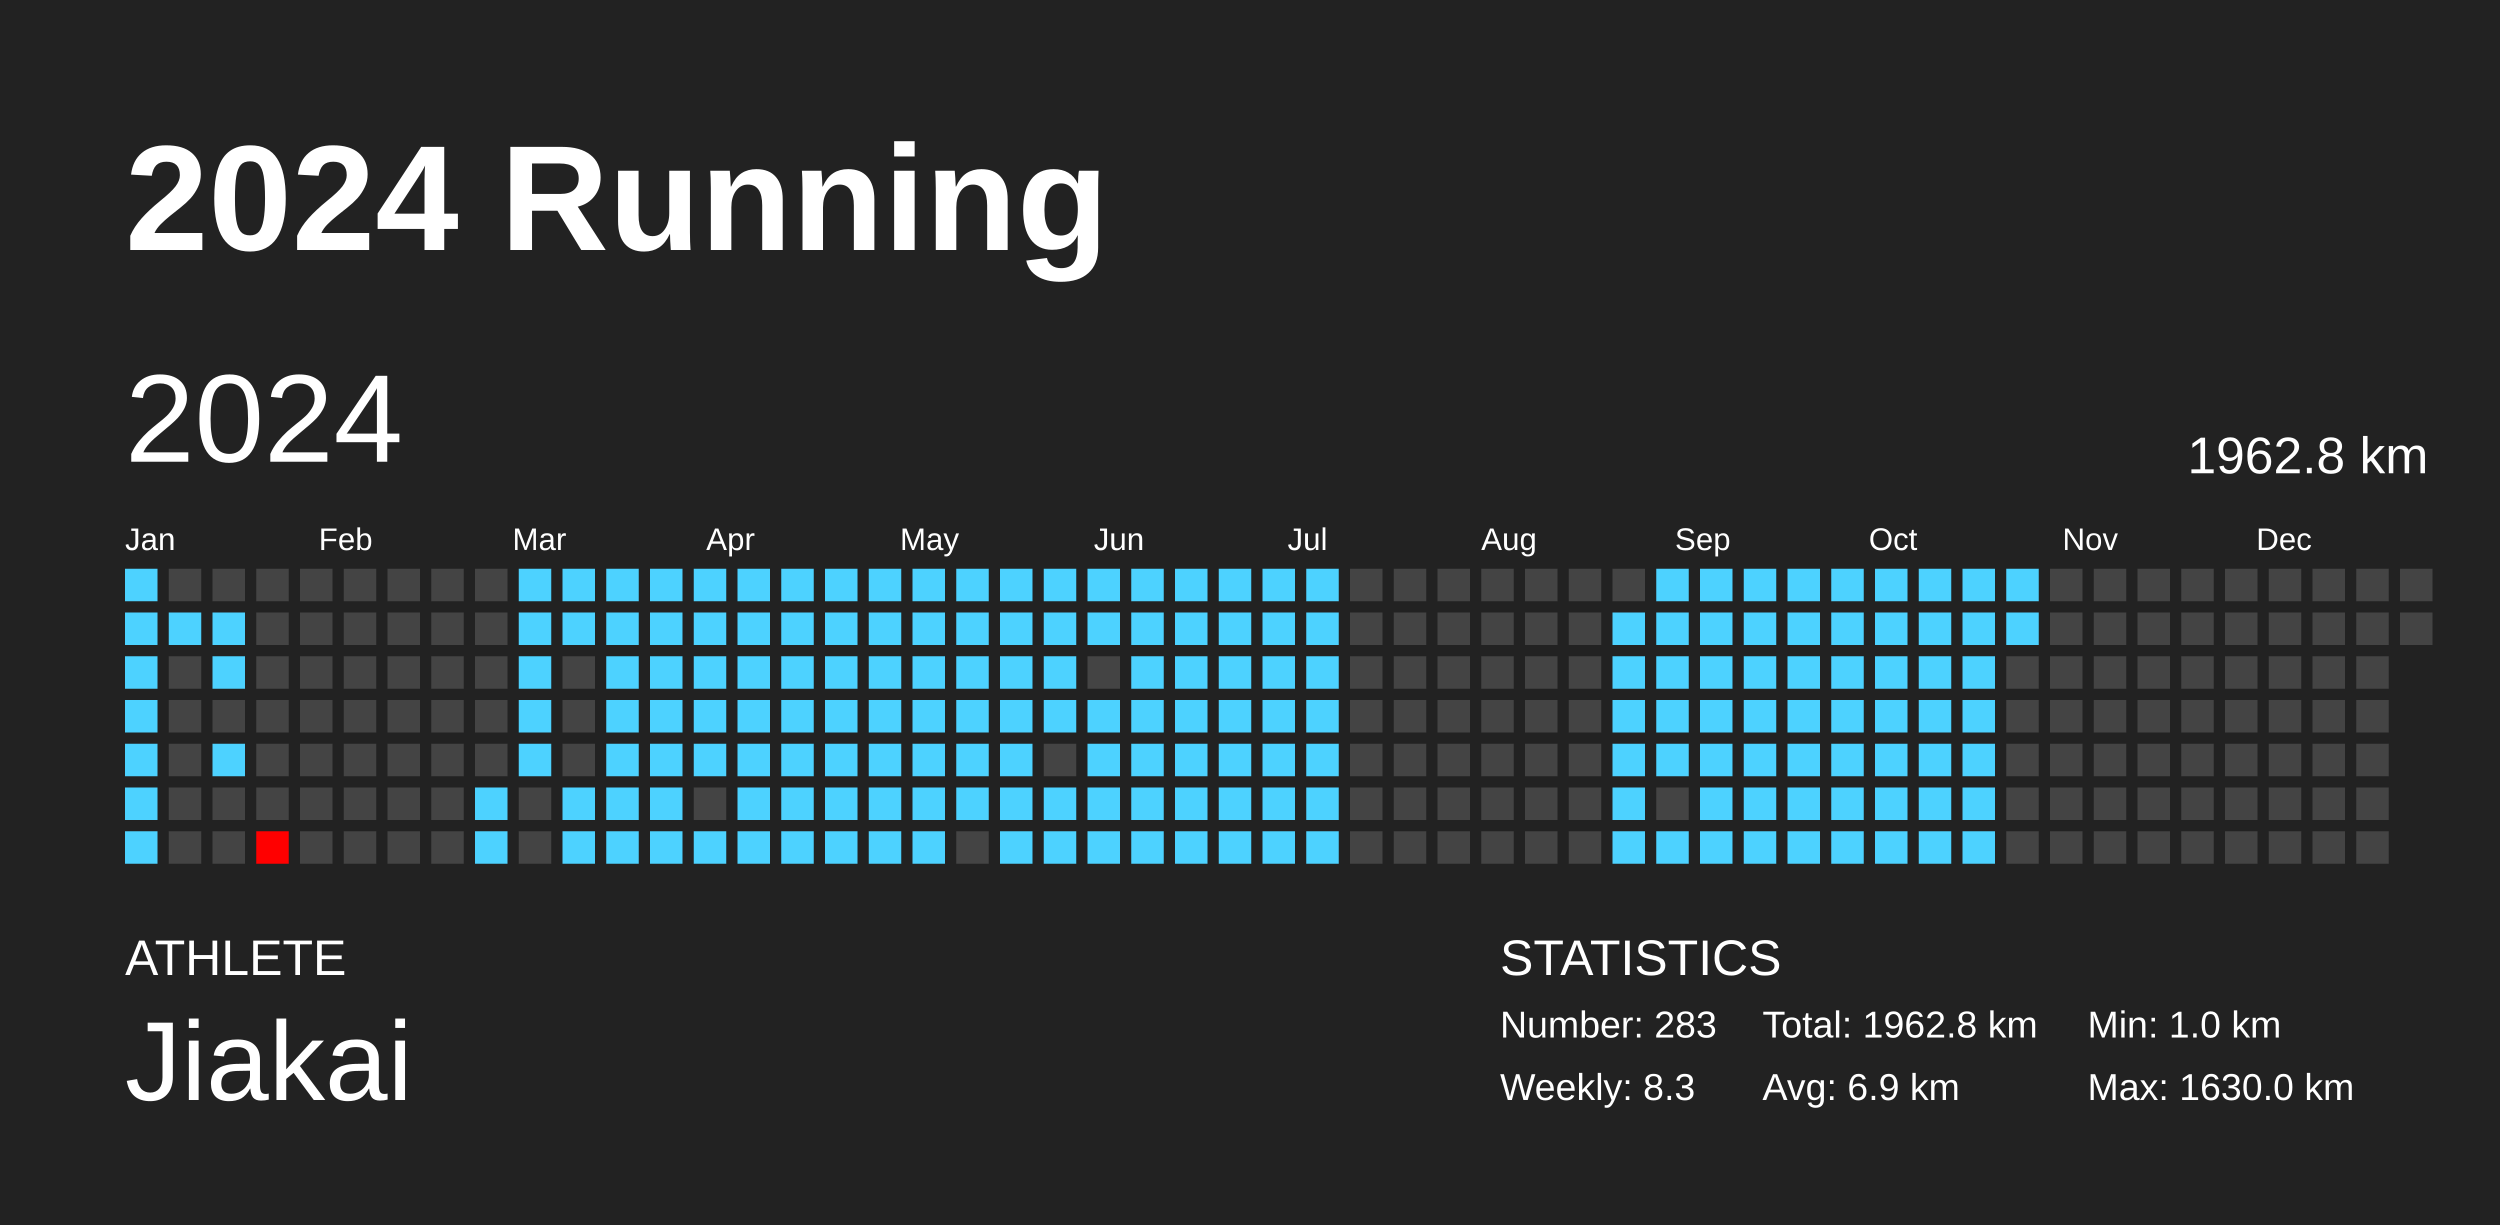
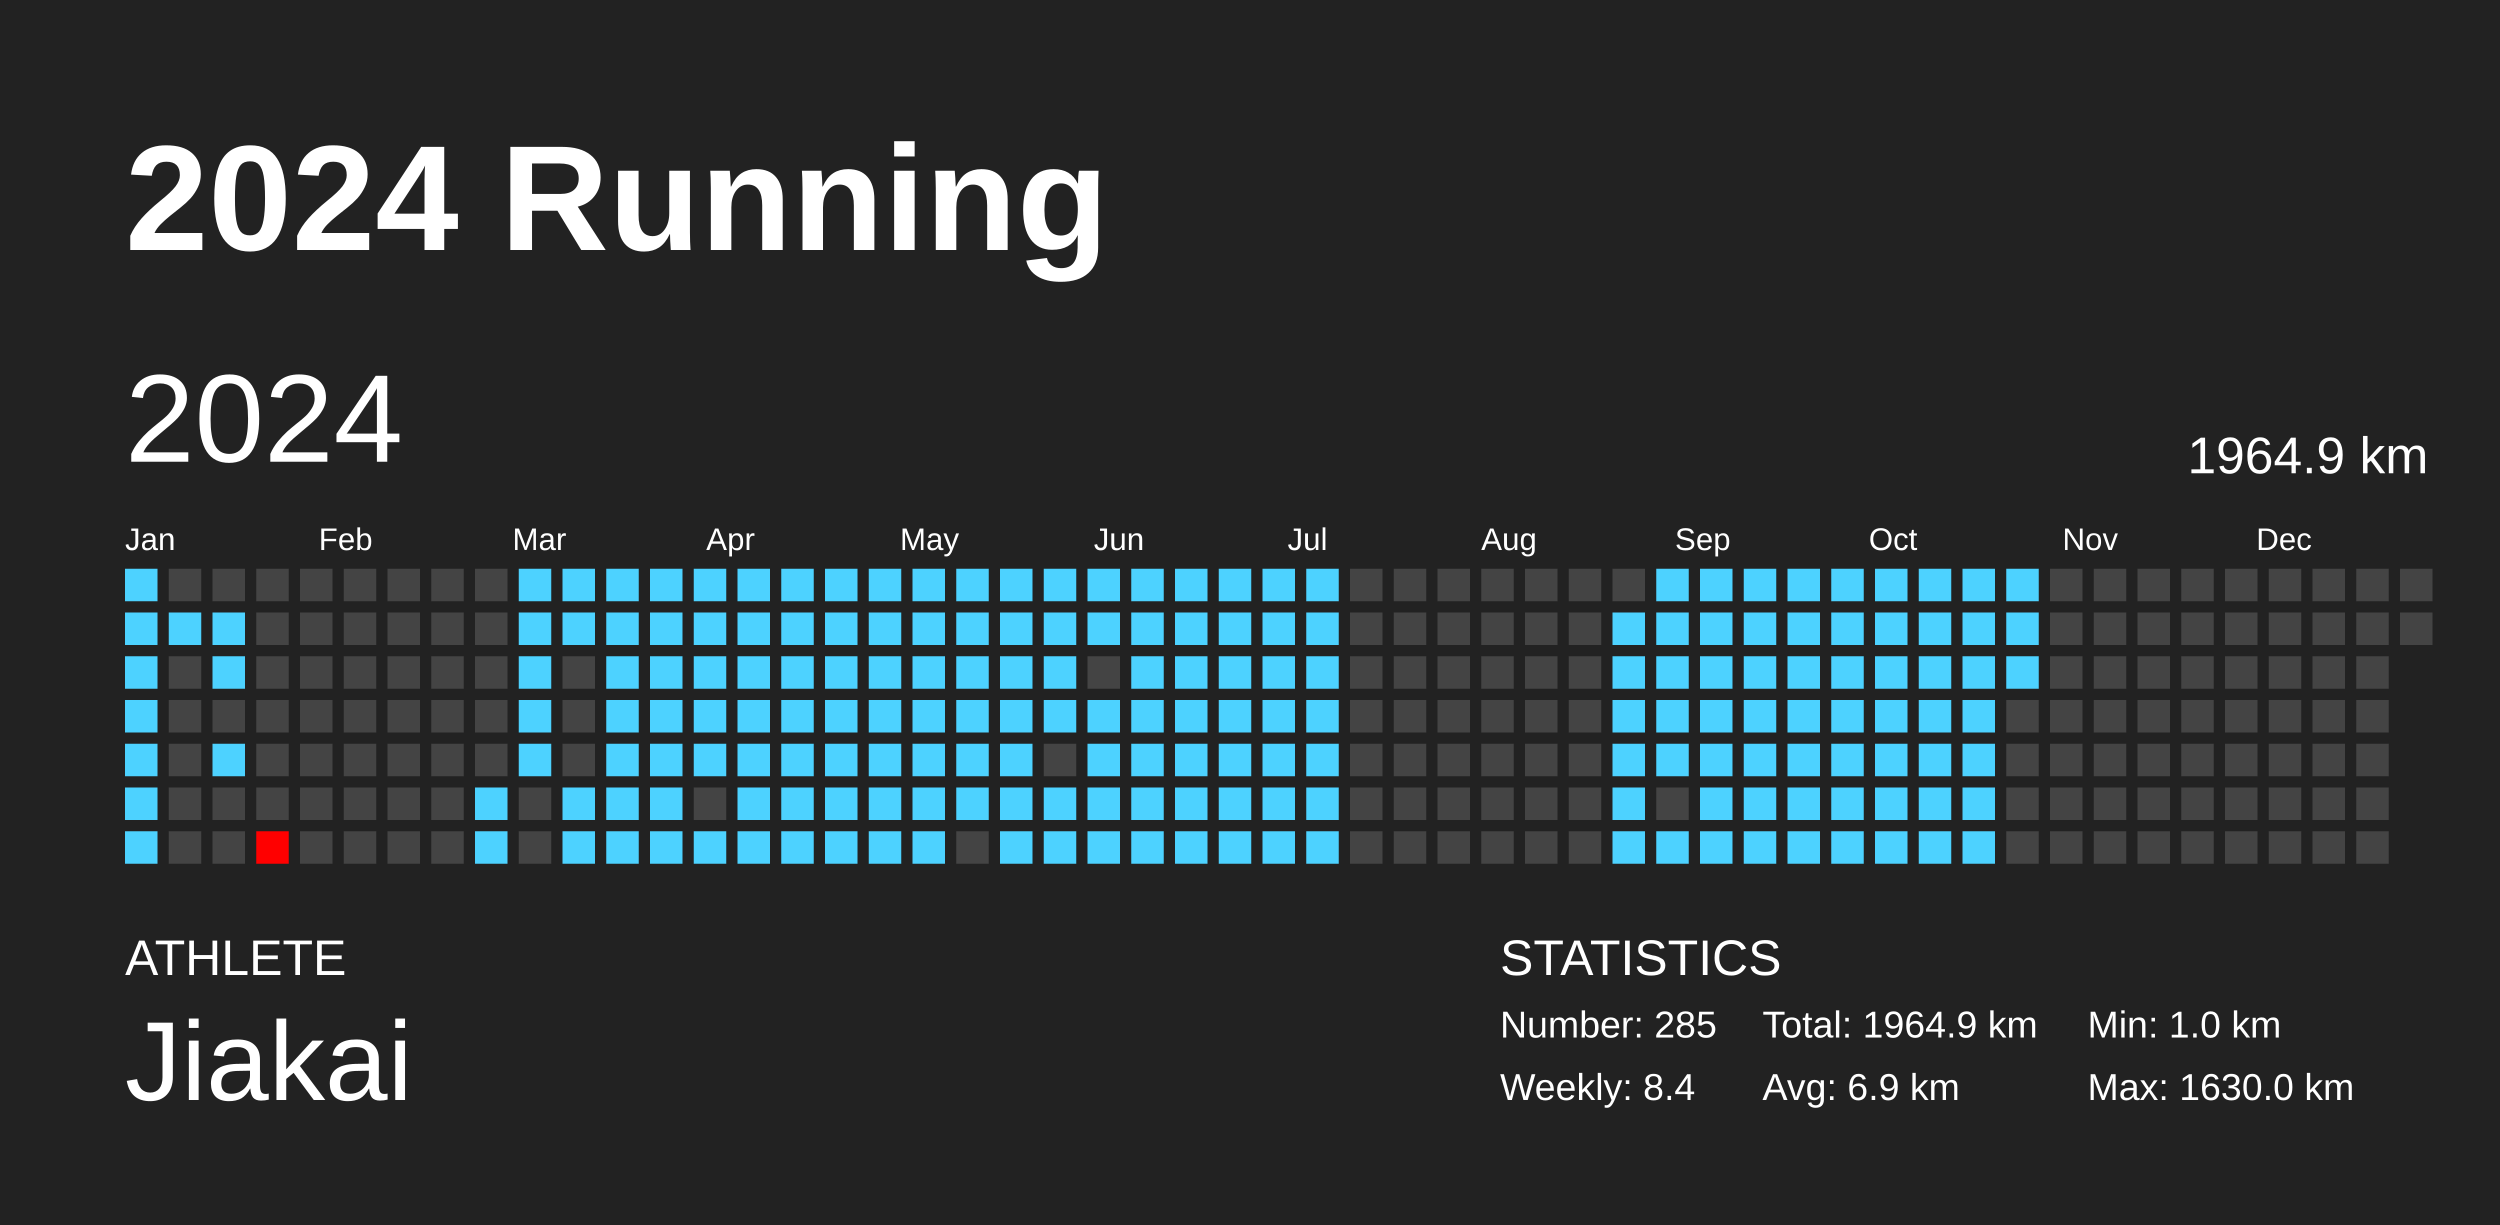
<svg xmlns="http://www.w3.org/2000/svg" baseProfile="full" height="98mm" version="1.1" viewBox="0,0,200,98" width="200mm">
  <defs />
  <rect fill="#222222" height="98" width="200" x="0" y="0" />
  <text fill="#FFFFFF" style="font-size:12px; font-family:Arial; font-weight:bold;" x="10" y="20">2024 Running</text>
  <text fill="#FFFFFF" style="font-size:4px; font-family:Arial" x="10" y="78">ATHLETE</text>
  <text fill="#FFFFFF" style="font-size:9px; font-family:Arial" x="10" y="88">Jiakai</text>
  <text fill="#FFFFFF" style="font-size:4px; font-family:Arial" x="120" y="78">STATISTICS</text>
-   <text fill="#FFFFFF" style="font-size:3px; font-family:Arial" x="120" y="83">Number: 283</text>
-   <text fill="#FFFFFF" style="font-size:3px; font-family:Arial" x="120" y="88">Weekly: 8.3</text>
-   <text fill="#FFFFFF" style="font-size:3px; font-family:Arial" x="141" y="83">Total: 1962.8 km</text>
+   <text fill="#FFFFFF" style="font-size:3px; font-family:Arial" x="120" y="83">Number: 285</text>
+   <text fill="#FFFFFF" style="font-size:3px; font-family:Arial" x="120" y="88">Weekly: 8.4</text>
+   <text fill="#FFFFFF" style="font-size:3px; font-family:Arial" x="141" y="83">Total: 1964.9 km</text>
  <text fill="#FFFFFF" style="font-size:3px; font-family:Arial" x="141" y="88">Avg: 6.9 km</text>
  <text fill="#FFFFFF" style="font-size:3px; font-family:Arial" x="167" y="83">Min: 1.0 km</text>
  <text fill="#FFFFFF" style="font-size:3px; font-family:Arial" x="167" y="88">Max: 1630.0 km</text>
  <text dominant-baseline="hanging" fill="#FFFFFF" style="font-size:10.0px; font-family:Arial;" x="10" y="30">2024</text>
-   <text dominant-baseline="hanging" fill="#FFFFFF" style="font-size:4.125px; font-family:Arial;" x="175" y="35">1962.8 km</text>
+   <text dominant-baseline="hanging" fill="#FFFFFF" style="font-size:4.125px; font-family:Arial;" x="175" y="35">1964.9 km</text>
  <text fill="#FFFFFF" style="font-size:2.5px; font-family:Arial" x="10.0" y="44">Jan</text>
  <text fill="#FFFFFF" style="font-size:2.5px; font-family:Arial" x="25.5" y="44">Feb</text>
  <text fill="#FFFFFF" style="font-size:2.5px; font-family:Arial" x="41.0" y="44">Mar</text>
  <text fill="#FFFFFF" style="font-size:2.5px; font-family:Arial" x="56.5" y="44">Apr</text>
  <text fill="#FFFFFF" style="font-size:2.5px; font-family:Arial" x="72.0" y="44">May</text>
  <text fill="#FFFFFF" style="font-size:2.5px; font-family:Arial" x="87.5" y="44">Jun</text>
  <text fill="#FFFFFF" style="font-size:2.5px; font-family:Arial" x="103.0" y="44">Jul</text>
  <text fill="#FFFFFF" style="font-size:2.5px; font-family:Arial" x="118.5" y="44">Aug</text>
  <text fill="#FFFFFF" style="font-size:2.5px; font-family:Arial" x="134.0" y="44">Sep</text>
  <text fill="#FFFFFF" style="font-size:2.5px; font-family:Arial" x="149.5" y="44">Oct</text>
  <text fill="#FFFFFF" style="font-size:2.5px; font-family:Arial" x="165.0" y="44">Nov</text>
  <text fill="#FFFFFF" style="font-size:2.5px; font-family:Arial" x="180.5" y="44">Dec</text>
  <rect fill="#4dd2ff" height="2.6" width="2.6" x="10.0" y="45.5" />
  <rect fill="#4dd2ff" height="2.6" width="2.6" x="10.0" y="49.0" />
  <rect fill="#4dd2ff" height="2.6" width="2.6" x="10.0" y="52.5" />
  <rect fill="#4dd2ff" height="2.6" width="2.6" x="10.0" y="56.0" />
  <rect fill="#4dd2ff" height="2.6" width="2.6" x="10.0" y="59.5" />
  <rect fill="#4dd2ff" height="2.6" width="2.6" x="10.0" y="63.0" />
  <rect fill="#4dd2ff" height="2.6" width="2.6" x="10.0" y="66.5" />
  <rect fill="#444444" height="2.6" width="2.6" x="13.5" y="45.5" />
  <rect fill="#4dd2ff" height="2.6" width="2.6" x="13.5" y="49.0" />
  <rect fill="#444444" height="2.6" width="2.6" x="13.5" y="52.5" />
  <rect fill="#444444" height="2.6" width="2.6" x="13.5" y="56.0" />
  <rect fill="#444444" height="2.6" width="2.6" x="13.5" y="59.5" />
  <rect fill="#444444" height="2.6" width="2.6" x="13.5" y="63.0" />
  <rect fill="#444444" height="2.6" width="2.6" x="13.5" y="66.5" />
  <rect fill="#444444" height="2.6" width="2.6" x="17.0" y="45.5" />
  <rect fill="#4dd2ff" height="2.6" width="2.6" x="17.0" y="49.0" />
  <rect fill="#4dd2ff" height="2.6" width="2.6" x="17.0" y="52.5" />
  <rect fill="#444444" height="2.6" width="2.6" x="17.0" y="56.0" />
  <rect fill="#4dd2ff" height="2.6" width="2.6" x="17.0" y="59.5" />
  <rect fill="#444444" height="2.6" width="2.6" x="17.0" y="63.0" />
  <rect fill="#444444" height="2.6" width="2.6" x="17.0" y="66.5" />
  <rect fill="#444444" height="2.6" width="2.6" x="20.5" y="45.5" />
  <rect fill="#444444" height="2.6" width="2.6" x="20.5" y="49.0" />
  <rect fill="#444444" height="2.6" width="2.6" x="20.5" y="52.5" />
  <rect fill="#444444" height="2.6" width="2.6" x="20.5" y="56.0" />
  <rect fill="#444444" height="2.6" width="2.6" x="20.5" y="59.5" />
  <rect fill="#444444" height="2.6" width="2.6" x="20.5" y="63.0" />
  <rect fill="red" height="2.6" width="2.6" x="20.5" y="66.5" />
  <rect fill="#444444" height="2.6" width="2.6" x="24.0" y="45.5" />
  <rect fill="#444444" height="2.6" width="2.6" x="24.0" y="49.0" />
  <rect fill="#444444" height="2.6" width="2.6" x="24.0" y="52.5" />
  <rect fill="#444444" height="2.6" width="2.6" x="24.0" y="56.0" />
  <rect fill="#444444" height="2.6" width="2.6" x="24.0" y="59.5" />
  <rect fill="#444444" height="2.6" width="2.6" x="24.0" y="63.0" />
  <rect fill="#444444" height="2.6" width="2.6" x="24.0" y="66.5" />
  <rect fill="#444444" height="2.6" width="2.6" x="27.5" y="45.5" />
  <rect fill="#444444" height="2.6" width="2.6" x="27.5" y="49.0" />
  <rect fill="#444444" height="2.6" width="2.6" x="27.5" y="52.5" />
  <rect fill="#444444" height="2.6" width="2.6" x="27.5" y="56.0" />
  <rect fill="#444444" height="2.6" width="2.6" x="27.5" y="59.5" />
  <rect fill="#444444" height="2.6" width="2.6" x="27.5" y="63.0" />
  <rect fill="#444444" height="2.6" width="2.6" x="27.5" y="66.5" />
  <rect fill="#444444" height="2.6" width="2.6" x="31.0" y="45.5" />
  <rect fill="#444444" height="2.6" width="2.6" x="31.0" y="49.0" />
  <rect fill="#444444" height="2.6" width="2.6" x="31.0" y="52.5" />
  <rect fill="#444444" height="2.6" width="2.6" x="31.0" y="56.0" />
  <rect fill="#444444" height="2.6" width="2.6" x="31.0" y="59.5" />
  <rect fill="#444444" height="2.6" width="2.6" x="31.0" y="63.0" />
  <rect fill="#444444" height="2.6" width="2.6" x="31.0" y="66.5" />
  <rect fill="#444444" height="2.6" width="2.6" x="34.5" y="45.5" />
  <rect fill="#444444" height="2.6" width="2.6" x="34.5" y="49.0" />
  <rect fill="#444444" height="2.6" width="2.6" x="34.5" y="52.5" />
  <rect fill="#444444" height="2.6" width="2.6" x="34.5" y="56.0" />
  <rect fill="#444444" height="2.6" width="2.6" x="34.5" y="59.5" />
  <rect fill="#444444" height="2.6" width="2.6" x="34.5" y="63.0" />
  <rect fill="#444444" height="2.6" width="2.6" x="34.5" y="66.5" />
  <rect fill="#444444" height="2.6" width="2.6" x="38.0" y="45.5" />
  <rect fill="#444444" height="2.6" width="2.6" x="38.0" y="49.0" />
  <rect fill="#444444" height="2.6" width="2.6" x="38.0" y="52.5" />
  <rect fill="#444444" height="2.6" width="2.6" x="38.0" y="56.0" />
  <rect fill="#444444" height="2.6" width="2.6" x="38.0" y="59.5" />
  <rect fill="#4dd2ff" height="2.6" width="2.6" x="38.0" y="63.0" />
  <rect fill="#4dd2ff" height="2.6" width="2.6" x="38.0" y="66.5" />
  <rect fill="#4dd2ff" height="2.6" width="2.6" x="41.5" y="45.5" />
  <rect fill="#4dd2ff" height="2.6" width="2.6" x="41.5" y="49.0" />
  <rect fill="#4dd2ff" height="2.6" width="2.6" x="41.5" y="52.5" />
  <rect fill="#4dd2ff" height="2.6" width="2.6" x="41.5" y="56.0" />
  <rect fill="#4dd2ff" height="2.6" width="2.6" x="41.5" y="59.5" />
  <rect fill="#444444" height="2.6" width="2.6" x="41.5" y="63.0" />
  <rect fill="#444444" height="2.6" width="2.6" x="41.5" y="66.5" />
  <rect fill="#4dd2ff" height="2.6" width="2.6" x="45.0" y="45.5" />
  <rect fill="#4dd2ff" height="2.6" width="2.6" x="45.0" y="49.0" />
  <rect fill="#444444" height="2.6" width="2.6" x="45.0" y="52.5" />
  <rect fill="#444444" height="2.6" width="2.6" x="45.0" y="56.0" />
  <rect fill="#444444" height="2.6" width="2.6" x="45.0" y="59.5" />
  <rect fill="#4dd2ff" height="2.6" width="2.6" x="45.0" y="63.0" />
  <rect fill="#4dd2ff" height="2.6" width="2.6" x="45.0" y="66.5" />
  <rect fill="#4dd2ff" height="2.6" width="2.6" x="48.5" y="45.5" />
  <rect fill="#4dd2ff" height="2.6" width="2.6" x="48.5" y="49.0" />
  <rect fill="#4dd2ff" height="2.6" width="2.6" x="48.5" y="52.5" />
  <rect fill="#4dd2ff" height="2.6" width="2.6" x="48.5" y="56.0" />
  <rect fill="#4dd2ff" height="2.6" width="2.6" x="48.5" y="59.5" />
  <rect fill="#4dd2ff" height="2.6" width="2.6" x="48.5" y="63.0" />
  <rect fill="#4dd2ff" height="2.6" width="2.6" x="48.5" y="66.5" />
  <rect fill="#4dd2ff" height="2.6" width="2.6" x="52.0" y="45.5" />
  <rect fill="#4dd2ff" height="2.6" width="2.6" x="52.0" y="49.0" />
  <rect fill="#4dd2ff" height="2.6" width="2.6" x="52.0" y="52.5" />
  <rect fill="#4dd2ff" height="2.6" width="2.6" x="52.0" y="56.0" />
  <rect fill="#4dd2ff" height="2.6" width="2.6" x="52.0" y="59.5" />
  <rect fill="#4dd2ff" height="2.6" width="2.6" x="52.0" y="63.0" />
  <rect fill="#4dd2ff" height="2.6" width="2.6" x="52.0" y="66.5" />
  <rect fill="#4dd2ff" height="2.6" width="2.6" x="55.5" y="45.5" />
  <rect fill="#4dd2ff" height="2.6" width="2.6" x="55.5" y="49.0" />
  <rect fill="#4dd2ff" height="2.6" width="2.6" x="55.5" y="52.5" />
  <rect fill="#4dd2ff" height="2.6" width="2.6" x="55.5" y="56.0" />
  <rect fill="#4dd2ff" height="2.6" width="2.6" x="55.5" y="59.5" />
  <rect fill="#444444" height="2.6" width="2.6" x="55.5" y="63.0" />
  <rect fill="#4dd2ff" height="2.6" width="2.6" x="55.5" y="66.5" />
  <rect fill="#4dd2ff" height="2.6" width="2.6" x="59.0" y="45.5" />
  <rect fill="#4dd2ff" height="2.6" width="2.6" x="59.0" y="49.0" />
  <rect fill="#4dd2ff" height="2.6" width="2.6" x="59.0" y="52.5" />
  <rect fill="#4dd2ff" height="2.6" width="2.6" x="59.0" y="56.0" />
  <rect fill="#4dd2ff" height="2.6" width="2.6" x="59.0" y="59.5" />
  <rect fill="#4dd2ff" height="2.6" width="2.6" x="59.0" y="63.0" />
  <rect fill="#4dd2ff" height="2.6" width="2.6" x="59.0" y="66.5" />
  <rect fill="#4dd2ff" height="2.6" width="2.6" x="62.5" y="45.5" />
  <rect fill="#4dd2ff" height="2.6" width="2.6" x="62.5" y="49.0" />
  <rect fill="#4dd2ff" height="2.6" width="2.6" x="62.5" y="52.5" />
  <rect fill="#4dd2ff" height="2.6" width="2.6" x="62.5" y="56.0" />
  <rect fill="#4dd2ff" height="2.6" width="2.6" x="62.5" y="59.5" />
  <rect fill="#4dd2ff" height="2.6" width="2.6" x="62.5" y="63.0" />
  <rect fill="#4dd2ff" height="2.6" width="2.6" x="62.5" y="66.5" />
  <rect fill="#4dd2ff" height="2.6" width="2.6" x="66.0" y="45.5" />
  <rect fill="#4dd2ff" height="2.6" width="2.6" x="66.0" y="49.0" />
  <rect fill="#4dd2ff" height="2.6" width="2.6" x="66.0" y="52.5" />
  <rect fill="#4dd2ff" height="2.6" width="2.6" x="66.0" y="56.0" />
  <rect fill="#4dd2ff" height="2.6" width="2.6" x="66.0" y="59.5" />
  <rect fill="#4dd2ff" height="2.6" width="2.6" x="66.0" y="63.0" />
  <rect fill="#4dd2ff" height="2.6" width="2.6" x="66.0" y="66.5" />
  <rect fill="#4dd2ff" height="2.6" width="2.6" x="69.5" y="45.5" />
  <rect fill="#4dd2ff" height="2.6" width="2.6" x="69.5" y="49.0" />
  <rect fill="#4dd2ff" height="2.6" width="2.6" x="69.5" y="52.5" />
  <rect fill="#4dd2ff" height="2.6" width="2.6" x="69.5" y="56.0" />
  <rect fill="#4dd2ff" height="2.6" width="2.6" x="69.5" y="59.5" />
  <rect fill="#4dd2ff" height="2.6" width="2.6" x="69.5" y="63.0" />
  <rect fill="#4dd2ff" height="2.6" width="2.6" x="69.5" y="66.5" />
  <rect fill="#4dd2ff" height="2.6" width="2.6" x="73.0" y="45.5" />
  <rect fill="#4dd2ff" height="2.6" width="2.6" x="73.0" y="49.0" />
  <rect fill="#4dd2ff" height="2.6" width="2.6" x="73.0" y="52.5" />
  <rect fill="#4dd2ff" height="2.6" width="2.6" x="73.0" y="56.0" />
  <rect fill="#4dd2ff" height="2.6" width="2.6" x="73.0" y="59.5" />
  <rect fill="#4dd2ff" height="2.6" width="2.6" x="73.0" y="63.0" />
  <rect fill="#4dd2ff" height="2.6" width="2.6" x="73.0" y="66.5" />
  <rect fill="#4dd2ff" height="2.6" width="2.6" x="76.5" y="45.5" />
  <rect fill="#4dd2ff" height="2.6" width="2.6" x="76.5" y="49.0" />
  <rect fill="#4dd2ff" height="2.6" width="2.6" x="76.5" y="52.5" />
  <rect fill="#4dd2ff" height="2.6" width="2.6" x="76.5" y="56.0" />
  <rect fill="#4dd2ff" height="2.6" width="2.6" x="76.5" y="59.5" />
  <rect fill="#4dd2ff" height="2.6" width="2.6" x="76.5" y="63.0" />
  <rect fill="#444444" height="2.6" width="2.6" x="76.5" y="66.5" />
  <rect fill="#4dd2ff" height="2.6" width="2.6" x="80.0" y="45.5" />
  <rect fill="#4dd2ff" height="2.6" width="2.6" x="80.0" y="49.0" />
  <rect fill="#4dd2ff" height="2.6" width="2.6" x="80.0" y="52.5" />
  <rect fill="#4dd2ff" height="2.6" width="2.6" x="80.0" y="56.0" />
  <rect fill="#4dd2ff" height="2.6" width="2.6" x="80.0" y="59.5" />
  <rect fill="#4dd2ff" height="2.6" width="2.6" x="80.0" y="63.0" />
  <rect fill="#4dd2ff" height="2.6" width="2.6" x="80.0" y="66.5" />
  <rect fill="#4dd2ff" height="2.6" width="2.6" x="83.5" y="45.5" />
  <rect fill="#4dd2ff" height="2.6" width="2.6" x="83.5" y="49.0" />
  <rect fill="#4dd2ff" height="2.6" width="2.6" x="83.5" y="52.5" />
  <rect fill="#4dd2ff" height="2.6" width="2.6" x="83.5" y="56.0" />
  <rect fill="#444444" height="2.6" width="2.6" x="83.5" y="59.5" />
  <rect fill="#4dd2ff" height="2.6" width="2.6" x="83.5" y="63.0" />
  <rect fill="#4dd2ff" height="2.6" width="2.6" x="83.5" y="66.5" />
  <rect fill="#4dd2ff" height="2.6" width="2.6" x="87.0" y="45.5" />
  <rect fill="#4dd2ff" height="2.6" width="2.6" x="87.0" y="49.0" />
  <rect fill="#444444" height="2.6" width="2.6" x="87.0" y="52.5" />
  <rect fill="#4dd2ff" height="2.6" width="2.6" x="87.0" y="56.0" />
  <rect fill="#4dd2ff" height="2.6" width="2.6" x="87.0" y="59.5" />
  <rect fill="#4dd2ff" height="2.6" width="2.6" x="87.0" y="63.0" />
  <rect fill="#4dd2ff" height="2.6" width="2.6" x="87.0" y="66.5" />
  <rect fill="#4dd2ff" height="2.6" width="2.6" x="90.5" y="45.5" />
  <rect fill="#4dd2ff" height="2.6" width="2.6" x="90.5" y="49.0" />
  <rect fill="#4dd2ff" height="2.6" width="2.6" x="90.5" y="52.5" />
  <rect fill="#4dd2ff" height="2.6" width="2.6" x="90.5" y="56.0" />
  <rect fill="#4dd2ff" height="2.6" width="2.6" x="90.5" y="59.5" />
  <rect fill="#4dd2ff" height="2.6" width="2.6" x="90.5" y="63.0" />
  <rect fill="#4dd2ff" height="2.6" width="2.6" x="90.5" y="66.5" />
  <rect fill="#4dd2ff" height="2.6" width="2.6" x="94.0" y="45.5" />
  <rect fill="#4dd2ff" height="2.6" width="2.6" x="94.0" y="49.0" />
  <rect fill="#4dd2ff" height="2.6" width="2.6" x="94.0" y="52.5" />
  <rect fill="#4dd2ff" height="2.6" width="2.6" x="94.0" y="56.0" />
  <rect fill="#4dd2ff" height="2.6" width="2.6" x="94.0" y="59.5" />
  <rect fill="#4dd2ff" height="2.6" width="2.6" x="94.0" y="63.0" />
  <rect fill="#4dd2ff" height="2.6" width="2.6" x="94.0" y="66.5" />
  <rect fill="#4dd2ff" height="2.6" width="2.6" x="97.5" y="45.5" />
  <rect fill="#4dd2ff" height="2.6" width="2.6" x="97.5" y="49.0" />
  <rect fill="#4dd2ff" height="2.6" width="2.6" x="97.5" y="52.5" />
  <rect fill="#4dd2ff" height="2.6" width="2.6" x="97.5" y="56.0" />
  <rect fill="#4dd2ff" height="2.6" width="2.6" x="97.5" y="59.5" />
  <rect fill="#4dd2ff" height="2.6" width="2.6" x="97.5" y="63.0" />
  <rect fill="#4dd2ff" height="2.6" width="2.6" x="97.5" y="66.5" />
  <rect fill="#4dd2ff" height="2.6" width="2.6" x="101.0" y="45.5" />
  <rect fill="#4dd2ff" height="2.6" width="2.6" x="101.0" y="49.0" />
  <rect fill="#4dd2ff" height="2.6" width="2.6" x="101.0" y="52.5" />
  <rect fill="#4dd2ff" height="2.6" width="2.6" x="101.0" y="56.0" />
  <rect fill="#4dd2ff" height="2.6" width="2.6" x="101.0" y="59.5" />
  <rect fill="#4dd2ff" height="2.6" width="2.6" x="101.0" y="63.0" />
  <rect fill="#4dd2ff" height="2.6" width="2.6" x="101.0" y="66.5" />
  <rect fill="#4dd2ff" height="2.6" width="2.6" x="104.5" y="45.5" />
  <rect fill="#4dd2ff" height="2.6" width="2.6" x="104.5" y="49.0" />
  <rect fill="#4dd2ff" height="2.6" width="2.6" x="104.5" y="52.5" />
  <rect fill="#4dd2ff" height="2.6" width="2.6" x="104.5" y="56.0" />
  <rect fill="#4dd2ff" height="2.6" width="2.6" x="104.5" y="59.5" />
  <rect fill="#4dd2ff" height="2.6" width="2.6" x="104.5" y="63.0" />
  <rect fill="#4dd2ff" height="2.6" width="2.6" x="104.5" y="66.5" />
  <rect fill="#444444" height="2.6" width="2.6" x="108.0" y="45.5" />
  <rect fill="#444444" height="2.6" width="2.6" x="108.0" y="49.0" />
  <rect fill="#444444" height="2.6" width="2.6" x="108.0" y="52.5" />
  <rect fill="#444444" height="2.6" width="2.6" x="108.0" y="56.0" />
  <rect fill="#444444" height="2.6" width="2.6" x="108.0" y="59.5" />
  <rect fill="#444444" height="2.6" width="2.6" x="108.0" y="63.0" />
  <rect fill="#444444" height="2.6" width="2.6" x="108.0" y="66.5" />
  <rect fill="#444444" height="2.6" width="2.6" x="111.5" y="45.5" />
  <rect fill="#444444" height="2.6" width="2.6" x="111.5" y="49.0" />
  <rect fill="#444444" height="2.6" width="2.6" x="111.5" y="52.5" />
  <rect fill="#444444" height="2.6" width="2.6" x="111.5" y="56.0" />
  <rect fill="#444444" height="2.6" width="2.6" x="111.5" y="59.5" />
  <rect fill="#444444" height="2.6" width="2.6" x="111.5" y="63.0" />
  <rect fill="#444444" height="2.6" width="2.6" x="111.5" y="66.5" />
  <rect fill="#444444" height="2.6" width="2.6" x="115.0" y="45.5" />
  <rect fill="#444444" height="2.6" width="2.6" x="115.0" y="49.0" />
  <rect fill="#444444" height="2.6" width="2.6" x="115.0" y="52.5" />
  <rect fill="#444444" height="2.6" width="2.6" x="115.0" y="56.0" />
  <rect fill="#444444" height="2.6" width="2.6" x="115.0" y="59.5" />
  <rect fill="#444444" height="2.6" width="2.6" x="115.0" y="63.0" />
  <rect fill="#444444" height="2.6" width="2.6" x="115.0" y="66.5" />
  <rect fill="#444444" height="2.6" width="2.6" x="118.5" y="45.5" />
  <rect fill="#444444" height="2.6" width="2.6" x="118.5" y="49.0" />
  <rect fill="#444444" height="2.6" width="2.6" x="118.5" y="52.5" />
  <rect fill="#444444" height="2.6" width="2.6" x="118.5" y="56.0" />
  <rect fill="#444444" height="2.6" width="2.6" x="118.5" y="59.5" />
  <rect fill="#444444" height="2.6" width="2.6" x="118.5" y="63.0" />
  <rect fill="#444444" height="2.6" width="2.6" x="118.5" y="66.5" />
  <rect fill="#444444" height="2.6" width="2.6" x="122.0" y="45.5" />
  <rect fill="#444444" height="2.6" width="2.6" x="122.0" y="49.0" />
  <rect fill="#444444" height="2.6" width="2.6" x="122.0" y="52.5" />
  <rect fill="#444444" height="2.6" width="2.6" x="122.0" y="56.0" />
  <rect fill="#444444" height="2.6" width="2.6" x="122.0" y="59.5" />
  <rect fill="#444444" height="2.6" width="2.6" x="122.0" y="63.0" />
  <rect fill="#444444" height="2.6" width="2.6" x="122.0" y="66.5" />
  <rect fill="#444444" height="2.6" width="2.6" x="125.5" y="45.5" />
  <rect fill="#444444" height="2.6" width="2.6" x="125.5" y="49.0" />
  <rect fill="#444444" height="2.6" width="2.6" x="125.5" y="52.5" />
  <rect fill="#444444" height="2.6" width="2.6" x="125.5" y="56.0" />
  <rect fill="#444444" height="2.6" width="2.6" x="125.5" y="59.5" />
  <rect fill="#444444" height="2.6" width="2.6" x="125.5" y="63.0" />
  <rect fill="#444444" height="2.6" width="2.6" x="125.5" y="66.5" />
  <rect fill="#444444" height="2.6" width="2.6" x="129.0" y="45.5" />
  <rect fill="#4dd2ff" height="2.6" width="2.6" x="129.0" y="49.0" />
  <rect fill="#4dd2ff" height="2.6" width="2.6" x="129.0" y="52.5" />
  <rect fill="#4dd2ff" height="2.6" width="2.6" x="129.0" y="56.0" />
  <rect fill="#4dd2ff" height="2.6" width="2.6" x="129.0" y="59.5" />
  <rect fill="#4dd2ff" height="2.6" width="2.6" x="129.0" y="63.0" />
  <rect fill="#4dd2ff" height="2.6" width="2.6" x="129.0" y="66.5" />
  <rect fill="#4dd2ff" height="2.6" width="2.6" x="132.5" y="45.5" />
  <rect fill="#4dd2ff" height="2.6" width="2.6" x="132.5" y="49.0" />
  <rect fill="#4dd2ff" height="2.6" width="2.6" x="132.5" y="52.5" />
  <rect fill="#4dd2ff" height="2.6" width="2.6" x="132.5" y="56.0" />
  <rect fill="#4dd2ff" height="2.6" width="2.6" x="132.5" y="59.5" />
  <rect fill="#444444" height="2.6" width="2.6" x="132.5" y="63.0" />
  <rect fill="#4dd2ff" height="2.6" width="2.6" x="132.5" y="66.5" />
  <rect fill="#4dd2ff" height="2.6" width="2.6" x="136.0" y="45.5" />
  <rect fill="#4dd2ff" height="2.6" width="2.6" x="136.0" y="49.0" />
  <rect fill="#4dd2ff" height="2.6" width="2.6" x="136.0" y="52.5" />
  <rect fill="#4dd2ff" height="2.6" width="2.6" x="136.0" y="56.0" />
  <rect fill="#4dd2ff" height="2.6" width="2.6" x="136.0" y="59.5" />
  <rect fill="#4dd2ff" height="2.6" width="2.6" x="136.0" y="63.0" />
  <rect fill="#4dd2ff" height="2.6" width="2.6" x="136.0" y="66.5" />
  <rect fill="#4dd2ff" height="2.6" width="2.6" x="139.5" y="45.5" />
  <rect fill="#4dd2ff" height="2.6" width="2.6" x="139.5" y="49.0" />
  <rect fill="#4dd2ff" height="2.6" width="2.6" x="139.5" y="52.5" />
  <rect fill="#4dd2ff" height="2.6" width="2.6" x="139.5" y="56.0" />
  <rect fill="#4dd2ff" height="2.6" width="2.6" x="139.5" y="59.5" />
  <rect fill="#4dd2ff" height="2.6" width="2.6" x="139.5" y="63.0" />
  <rect fill="#4dd2ff" height="2.6" width="2.6" x="139.5" y="66.5" />
  <rect fill="#4dd2ff" height="2.6" width="2.6" x="143.0" y="45.5" />
  <rect fill="#4dd2ff" height="2.6" width="2.6" x="143.0" y="49.0" />
  <rect fill="#4dd2ff" height="2.6" width="2.6" x="143.0" y="52.5" />
  <rect fill="#4dd2ff" height="2.6" width="2.6" x="143.0" y="56.0" />
  <rect fill="#4dd2ff" height="2.6" width="2.6" x="143.0" y="59.5" />
  <rect fill="#4dd2ff" height="2.6" width="2.6" x="143.0" y="63.0" />
  <rect fill="#4dd2ff" height="2.6" width="2.6" x="143.0" y="66.5" />
  <rect fill="#4dd2ff" height="2.6" width="2.6" x="146.5" y="45.5" />
  <rect fill="#4dd2ff" height="2.6" width="2.6" x="146.5" y="49.0" />
  <rect fill="#4dd2ff" height="2.6" width="2.6" x="146.5" y="52.5" />
  <rect fill="#4dd2ff" height="2.6" width="2.6" x="146.5" y="56.0" />
  <rect fill="#4dd2ff" height="2.6" width="2.6" x="146.5" y="59.5" />
  <rect fill="#4dd2ff" height="2.6" width="2.6" x="146.5" y="63.0" />
  <rect fill="#4dd2ff" height="2.6" width="2.6" x="146.5" y="66.5" />
  <rect fill="#4dd2ff" height="2.6" width="2.6" x="150.0" y="45.5" />
  <rect fill="#4dd2ff" height="2.6" width="2.6" x="150.0" y="49.0" />
  <rect fill="#4dd2ff" height="2.6" width="2.6" x="150.0" y="52.5" />
  <rect fill="#4dd2ff" height="2.6" width="2.6" x="150.0" y="56.0" />
  <rect fill="#4dd2ff" height="2.6" width="2.6" x="150.0" y="59.5" />
  <rect fill="#4dd2ff" height="2.6" width="2.6" x="150.0" y="63.0" />
  <rect fill="#4dd2ff" height="2.6" width="2.6" x="150.0" y="66.5" />
  <rect fill="#4dd2ff" height="2.6" width="2.6" x="153.5" y="45.5" />
  <rect fill="#4dd2ff" height="2.6" width="2.6" x="153.5" y="49.0" />
  <rect fill="#4dd2ff" height="2.6" width="2.6" x="153.5" y="52.5" />
  <rect fill="#4dd2ff" height="2.6" width="2.6" x="153.5" y="56.0" />
  <rect fill="#4dd2ff" height="2.6" width="2.6" x="153.5" y="59.5" />
  <rect fill="#4dd2ff" height="2.6" width="2.6" x="153.5" y="63.0" />
  <rect fill="#4dd2ff" height="2.6" width="2.6" x="153.5" y="66.5" />
  <rect fill="#4dd2ff" height="2.6" width="2.6" x="157.0" y="45.5" />
  <rect fill="#4dd2ff" height="2.6" width="2.6" x="157.0" y="49.0" />
  <rect fill="#4dd2ff" height="2.6" width="2.6" x="157.0" y="52.5" />
  <rect fill="#4dd2ff" height="2.6" width="2.6" x="157.0" y="56.0" />
  <rect fill="#4dd2ff" height="2.6" width="2.6" x="157.0" y="59.5" />
  <rect fill="#4dd2ff" height="2.6" width="2.6" x="157.0" y="63.0" />
  <rect fill="#4dd2ff" height="2.6" width="2.6" x="157.0" y="66.5" />
  <rect fill="#4dd2ff" height="2.6" width="2.6" x="160.5" y="45.5" />
  <rect fill="#4dd2ff" height="2.6" width="2.6" x="160.5" y="49.0" />
-   <rect fill="#444444" height="2.6" width="2.6" x="160.5" y="52.5" />
+   <rect fill="#4dd2ff" height="2.6" width="2.6" x="160.5" y="52.5" />
  <rect fill="#444444" height="2.6" width="2.6" x="160.5" y="56.0" />
  <rect fill="#444444" height="2.6" width="2.6" x="160.5" y="59.5" />
  <rect fill="#444444" height="2.6" width="2.6" x="160.5" y="63.0" />
  <rect fill="#444444" height="2.6" width="2.6" x="160.5" y="66.5" />
  <rect fill="#444444" height="2.6" width="2.6" x="164.0" y="45.5" />
  <rect fill="#444444" height="2.6" width="2.6" x="164.0" y="49.0" />
  <rect fill="#444444" height="2.6" width="2.6" x="164.0" y="52.5" />
  <rect fill="#444444" height="2.6" width="2.6" x="164.0" y="56.0" />
  <rect fill="#444444" height="2.6" width="2.6" x="164.0" y="59.5" />
  <rect fill="#444444" height="2.6" width="2.6" x="164.0" y="63.0" />
  <rect fill="#444444" height="2.6" width="2.6" x="164.0" y="66.5" />
  <rect fill="#444444" height="2.6" width="2.6" x="167.5" y="45.5" />
  <rect fill="#444444" height="2.6" width="2.6" x="167.5" y="49.0" />
  <rect fill="#444444" height="2.6" width="2.6" x="167.5" y="52.5" />
  <rect fill="#444444" height="2.6" width="2.6" x="167.5" y="56.0" />
  <rect fill="#444444" height="2.6" width="2.6" x="167.5" y="59.5" />
  <rect fill="#444444" height="2.6" width="2.6" x="167.5" y="63.0" />
  <rect fill="#444444" height="2.6" width="2.6" x="167.5" y="66.5" />
  <rect fill="#444444" height="2.6" width="2.6" x="171.0" y="45.5" />
  <rect fill="#444444" height="2.6" width="2.6" x="171.0" y="49.0" />
  <rect fill="#444444" height="2.6" width="2.6" x="171.0" y="52.5" />
  <rect fill="#444444" height="2.6" width="2.6" x="171.0" y="56.0" />
  <rect fill="#444444" height="2.6" width="2.6" x="171.0" y="59.5" />
  <rect fill="#444444" height="2.6" width="2.6" x="171.0" y="63.0" />
  <rect fill="#444444" height="2.6" width="2.6" x="171.0" y="66.5" />
  <rect fill="#444444" height="2.6" width="2.6" x="174.5" y="45.5" />
  <rect fill="#444444" height="2.6" width="2.6" x="174.5" y="49.0" />
  <rect fill="#444444" height="2.6" width="2.6" x="174.5" y="52.5" />
  <rect fill="#444444" height="2.6" width="2.6" x="174.5" y="56.0" />
  <rect fill="#444444" height="2.6" width="2.6" x="174.5" y="59.5" />
  <rect fill="#444444" height="2.6" width="2.6" x="174.5" y="63.0" />
  <rect fill="#444444" height="2.6" width="2.6" x="174.5" y="66.5" />
  <rect fill="#444444" height="2.6" width="2.6" x="178.0" y="45.5" />
  <rect fill="#444444" height="2.6" width="2.6" x="178.0" y="49.0" />
  <rect fill="#444444" height="2.6" width="2.6" x="178.0" y="52.5" />
  <rect fill="#444444" height="2.6" width="2.6" x="178.0" y="56.0" />
  <rect fill="#444444" height="2.6" width="2.6" x="178.0" y="59.5" />
  <rect fill="#444444" height="2.6" width="2.6" x="178.0" y="63.0" />
  <rect fill="#444444" height="2.6" width="2.6" x="178.0" y="66.5" />
  <rect fill="#444444" height="2.6" width="2.6" x="181.5" y="45.5" />
  <rect fill="#444444" height="2.6" width="2.6" x="181.5" y="49.0" />
  <rect fill="#444444" height="2.6" width="2.6" x="181.5" y="52.5" />
  <rect fill="#444444" height="2.6" width="2.6" x="181.5" y="56.0" />
  <rect fill="#444444" height="2.6" width="2.6" x="181.5" y="59.5" />
  <rect fill="#444444" height="2.6" width="2.6" x="181.5" y="63.0" />
  <rect fill="#444444" height="2.6" width="2.6" x="181.5" y="66.5" />
  <rect fill="#444444" height="2.6" width="2.6" x="185.0" y="45.5" />
  <rect fill="#444444" height="2.6" width="2.6" x="185.0" y="49.0" />
  <rect fill="#444444" height="2.6" width="2.6" x="185.0" y="52.5" />
  <rect fill="#444444" height="2.6" width="2.6" x="185.0" y="56.0" />
  <rect fill="#444444" height="2.6" width="2.6" x="185.0" y="59.5" />
  <rect fill="#444444" height="2.6" width="2.6" x="185.0" y="63.0" />
  <rect fill="#444444" height="2.6" width="2.6" x="185.0" y="66.5" />
  <rect fill="#444444" height="2.6" width="2.6" x="188.5" y="45.5" />
  <rect fill="#444444" height="2.6" width="2.6" x="188.5" y="49.0" />
  <rect fill="#444444" height="2.6" width="2.6" x="188.5" y="52.5" />
  <rect fill="#444444" height="2.6" width="2.6" x="188.5" y="56.0" />
  <rect fill="#444444" height="2.6" width="2.6" x="188.5" y="59.5" />
  <rect fill="#444444" height="2.6" width="2.6" x="188.5" y="63.0" />
  <rect fill="#444444" height="2.6" width="2.6" x="188.5" y="66.5" />
  <rect fill="#444444" height="2.6" width="2.6" x="192.0" y="45.5" />
  <rect fill="#444444" height="2.6" width="2.6" x="192.0" y="49.0" />
</svg>
